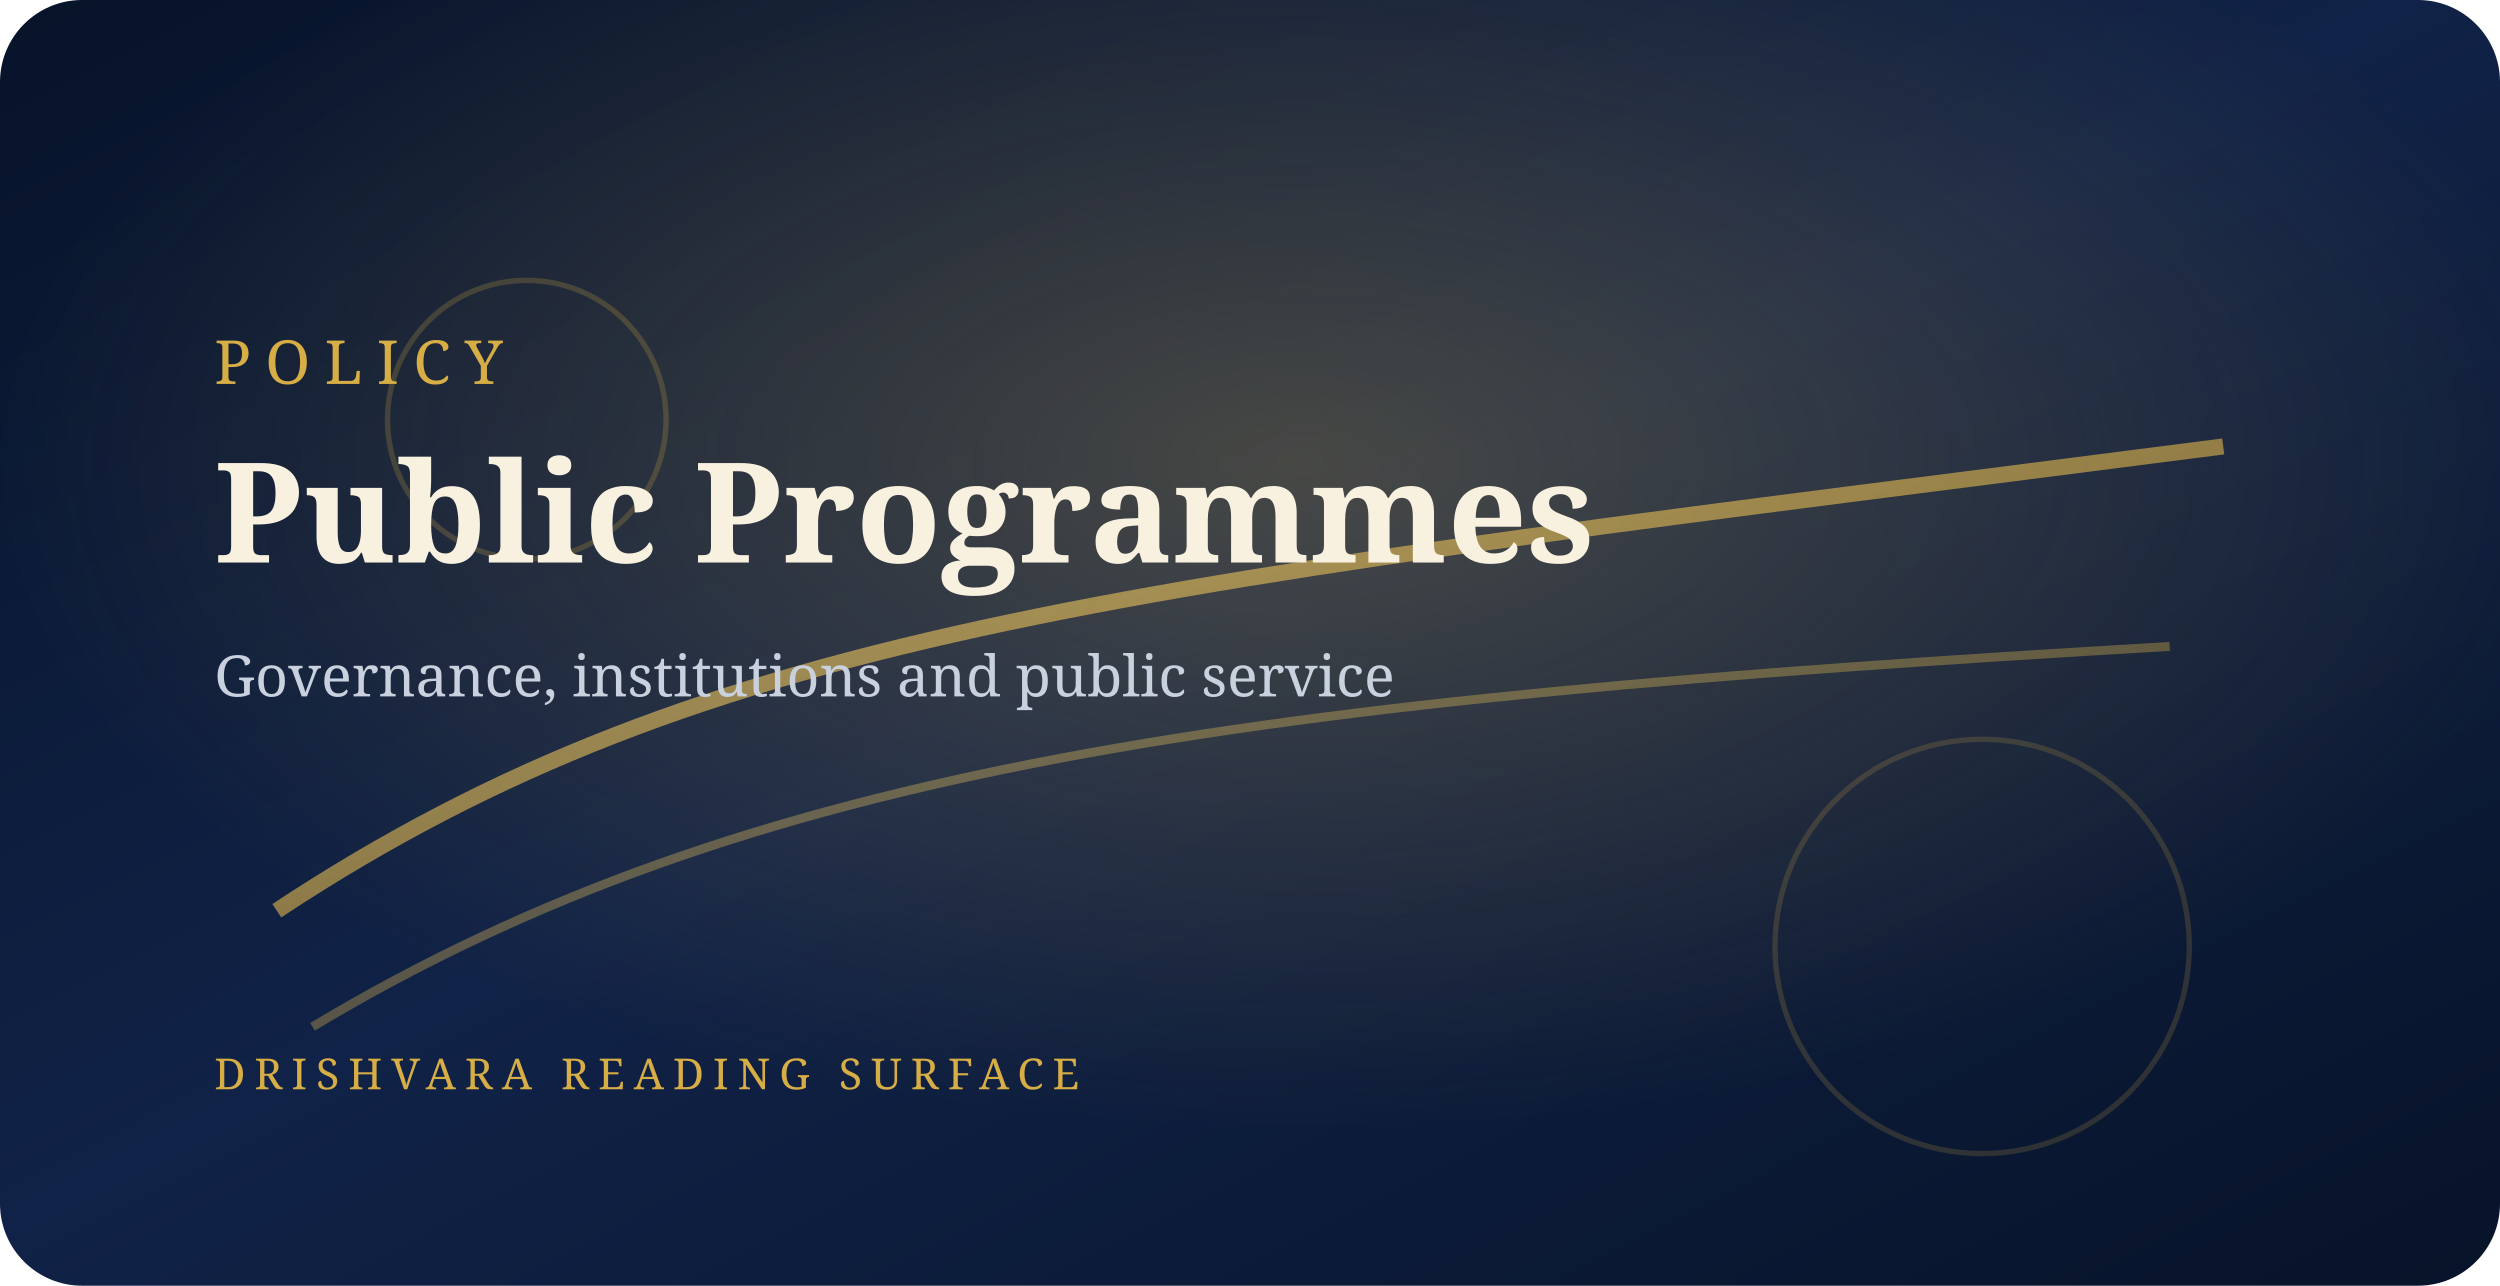
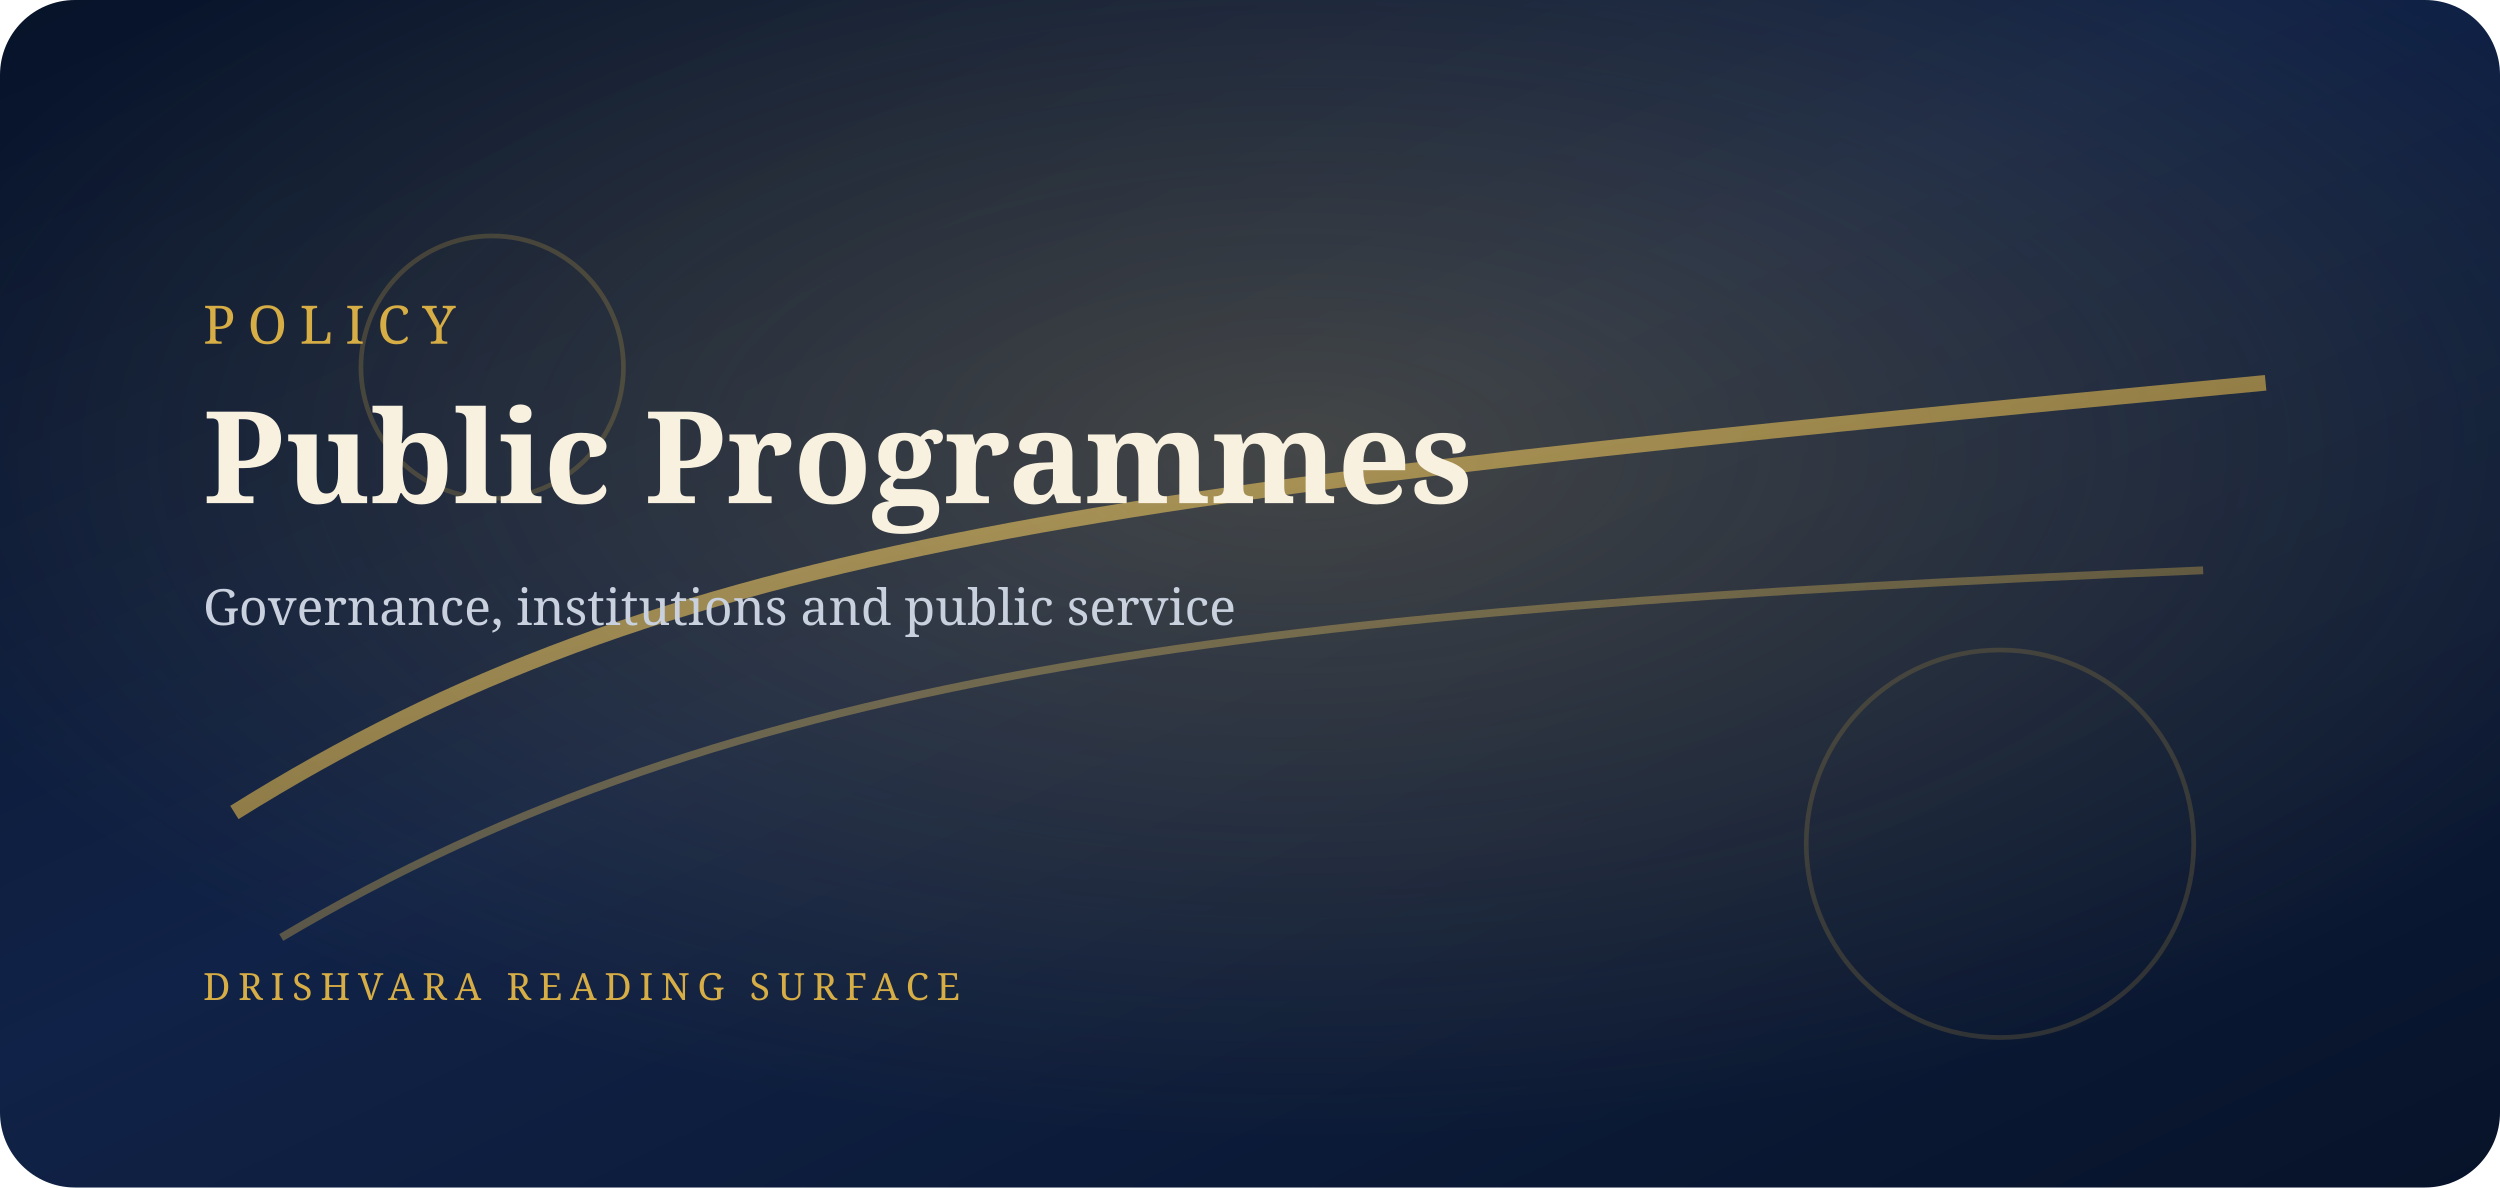
- <svg xmlns="http://www.w3.org/2000/svg" viewBox="0 0 1400 720" role="img" aria-label="Public Programmes">
+ <svg xmlns="http://www.w3.org/2000/svg" viewBox="0 0 1600 760" role="img" aria-label="Public Programmes">
  <defs>
    <linearGradient id="bg" x1="0" y1="0" x2="1" y2="1">
      <stop offset="0%" stop-color="#071329" />
-       <stop offset="48%" stop-color="#102247" />
+       <stop offset="45%" stop-color="#102247" />
      <stop offset="100%" stop-color="#071329" />
    </linearGradient>
-     <radialGradient id="glow" cx="52%" cy="36%" r="52%">
-       <stop offset="0%" stop-color="#d7ad45" stop-opacity="0.28" />
+     <radialGradient id="glow" cx="52%" cy="38%" r="58%">
+       <stop offset="0%" stop-color="#d7ad45" stop-opacity="0.26" />
      <stop offset="100%" stop-color="#d7ad45" stop-opacity="0" />
    </radialGradient>
    <linearGradient id="gold" x1="0" y1="0" x2="1" y2="1">
      <stop offset="0%" stop-color="#ffe38a" />
      <stop offset="55%" stop-color="#d7ad45" />
      <stop offset="100%" stop-color="#8d6819" />
    </linearGradient>
  </defs>
-   <rect width="1400" height="720" rx="46" fill="url(#bg)" />
-   <rect width="1400" height="720" rx="46" fill="url(#glow)" />
-   <path d="M155 510 C400 348, 640 328, 1245 250" fill="none" stroke="url(#gold)" stroke-width="9" opacity="0.62" />
-   <path d="M175 575 C420 428, 700 392, 1215 362" fill="none" stroke="url(#gold)" stroke-width="5" opacity="0.36" />
-   <circle cx="295" cy="235" r="78" fill="none" stroke="#d7ad45" stroke-width="3" opacity="0.22" />
-   <circle cx="1110" cy="530" r="116" fill="none" stroke="#d7ad45" stroke-width="3" opacity="0.18" />
-   <text x="120" y="215" fill="#d7ad45" font-family="Georgia, serif" font-size="34" letter-spacing="8">POLICY</text>
-   <text x="120" y="315" fill="#f8f1df" font-family="Georgia, serif" font-size="78" font-weight="700">Public Programmes</text>
-   <text x="120" y="390" fill="#c9d1df" font-family="Georgia, serif" font-size="32">Governance, institutions and public service</text>
-   <text x="120" y="610" fill="#d7ad45" font-family="Georgia, serif" font-size="24" letter-spacing="5">DRISHVARA READING SURFACE</text>
+   <rect width="1600" height="760" rx="48" fill="url(#bg)" />
+   <rect width="1600" height="760" rx="48" fill="url(#glow)" />
+   <path d="M150 520 C430 345, 710 315, 1450 245" fill="none" stroke="url(#gold)" stroke-width="10" opacity="0.62" />
+   <path d="M180 600 C470 428, 805 390, 1410 365" fill="none" stroke="url(#gold)" stroke-width="5" opacity="0.36" />
+   <circle cx="315" cy="235" r="84" fill="none" stroke="#d7ad45" stroke-width="3" opacity="0.22" />
+   <circle cx="1280" cy="540" r="124" fill="none" stroke="#d7ad45" stroke-width="3" opacity="0.18" />
+   <text x="130" y="220" fill="#d7ad45" font-family="Georgia, serif" font-size="34" letter-spacing="8">POLICY</text>
+   <text x="130" y="322" fill="#f8f1df" font-family="Georgia, serif" font-size="82" font-weight="700">Public Programmes</text>
+   <text x="130" y="400" fill="#c9d1df" font-family="Georgia, serif" font-size="32">Governance, institutions and public service</text>
+   <text x="130" y="640" fill="#d7ad45" font-family="Georgia, serif" font-size="24" letter-spacing="5">DRISHVARA READING SURFACE</text>
</svg>
